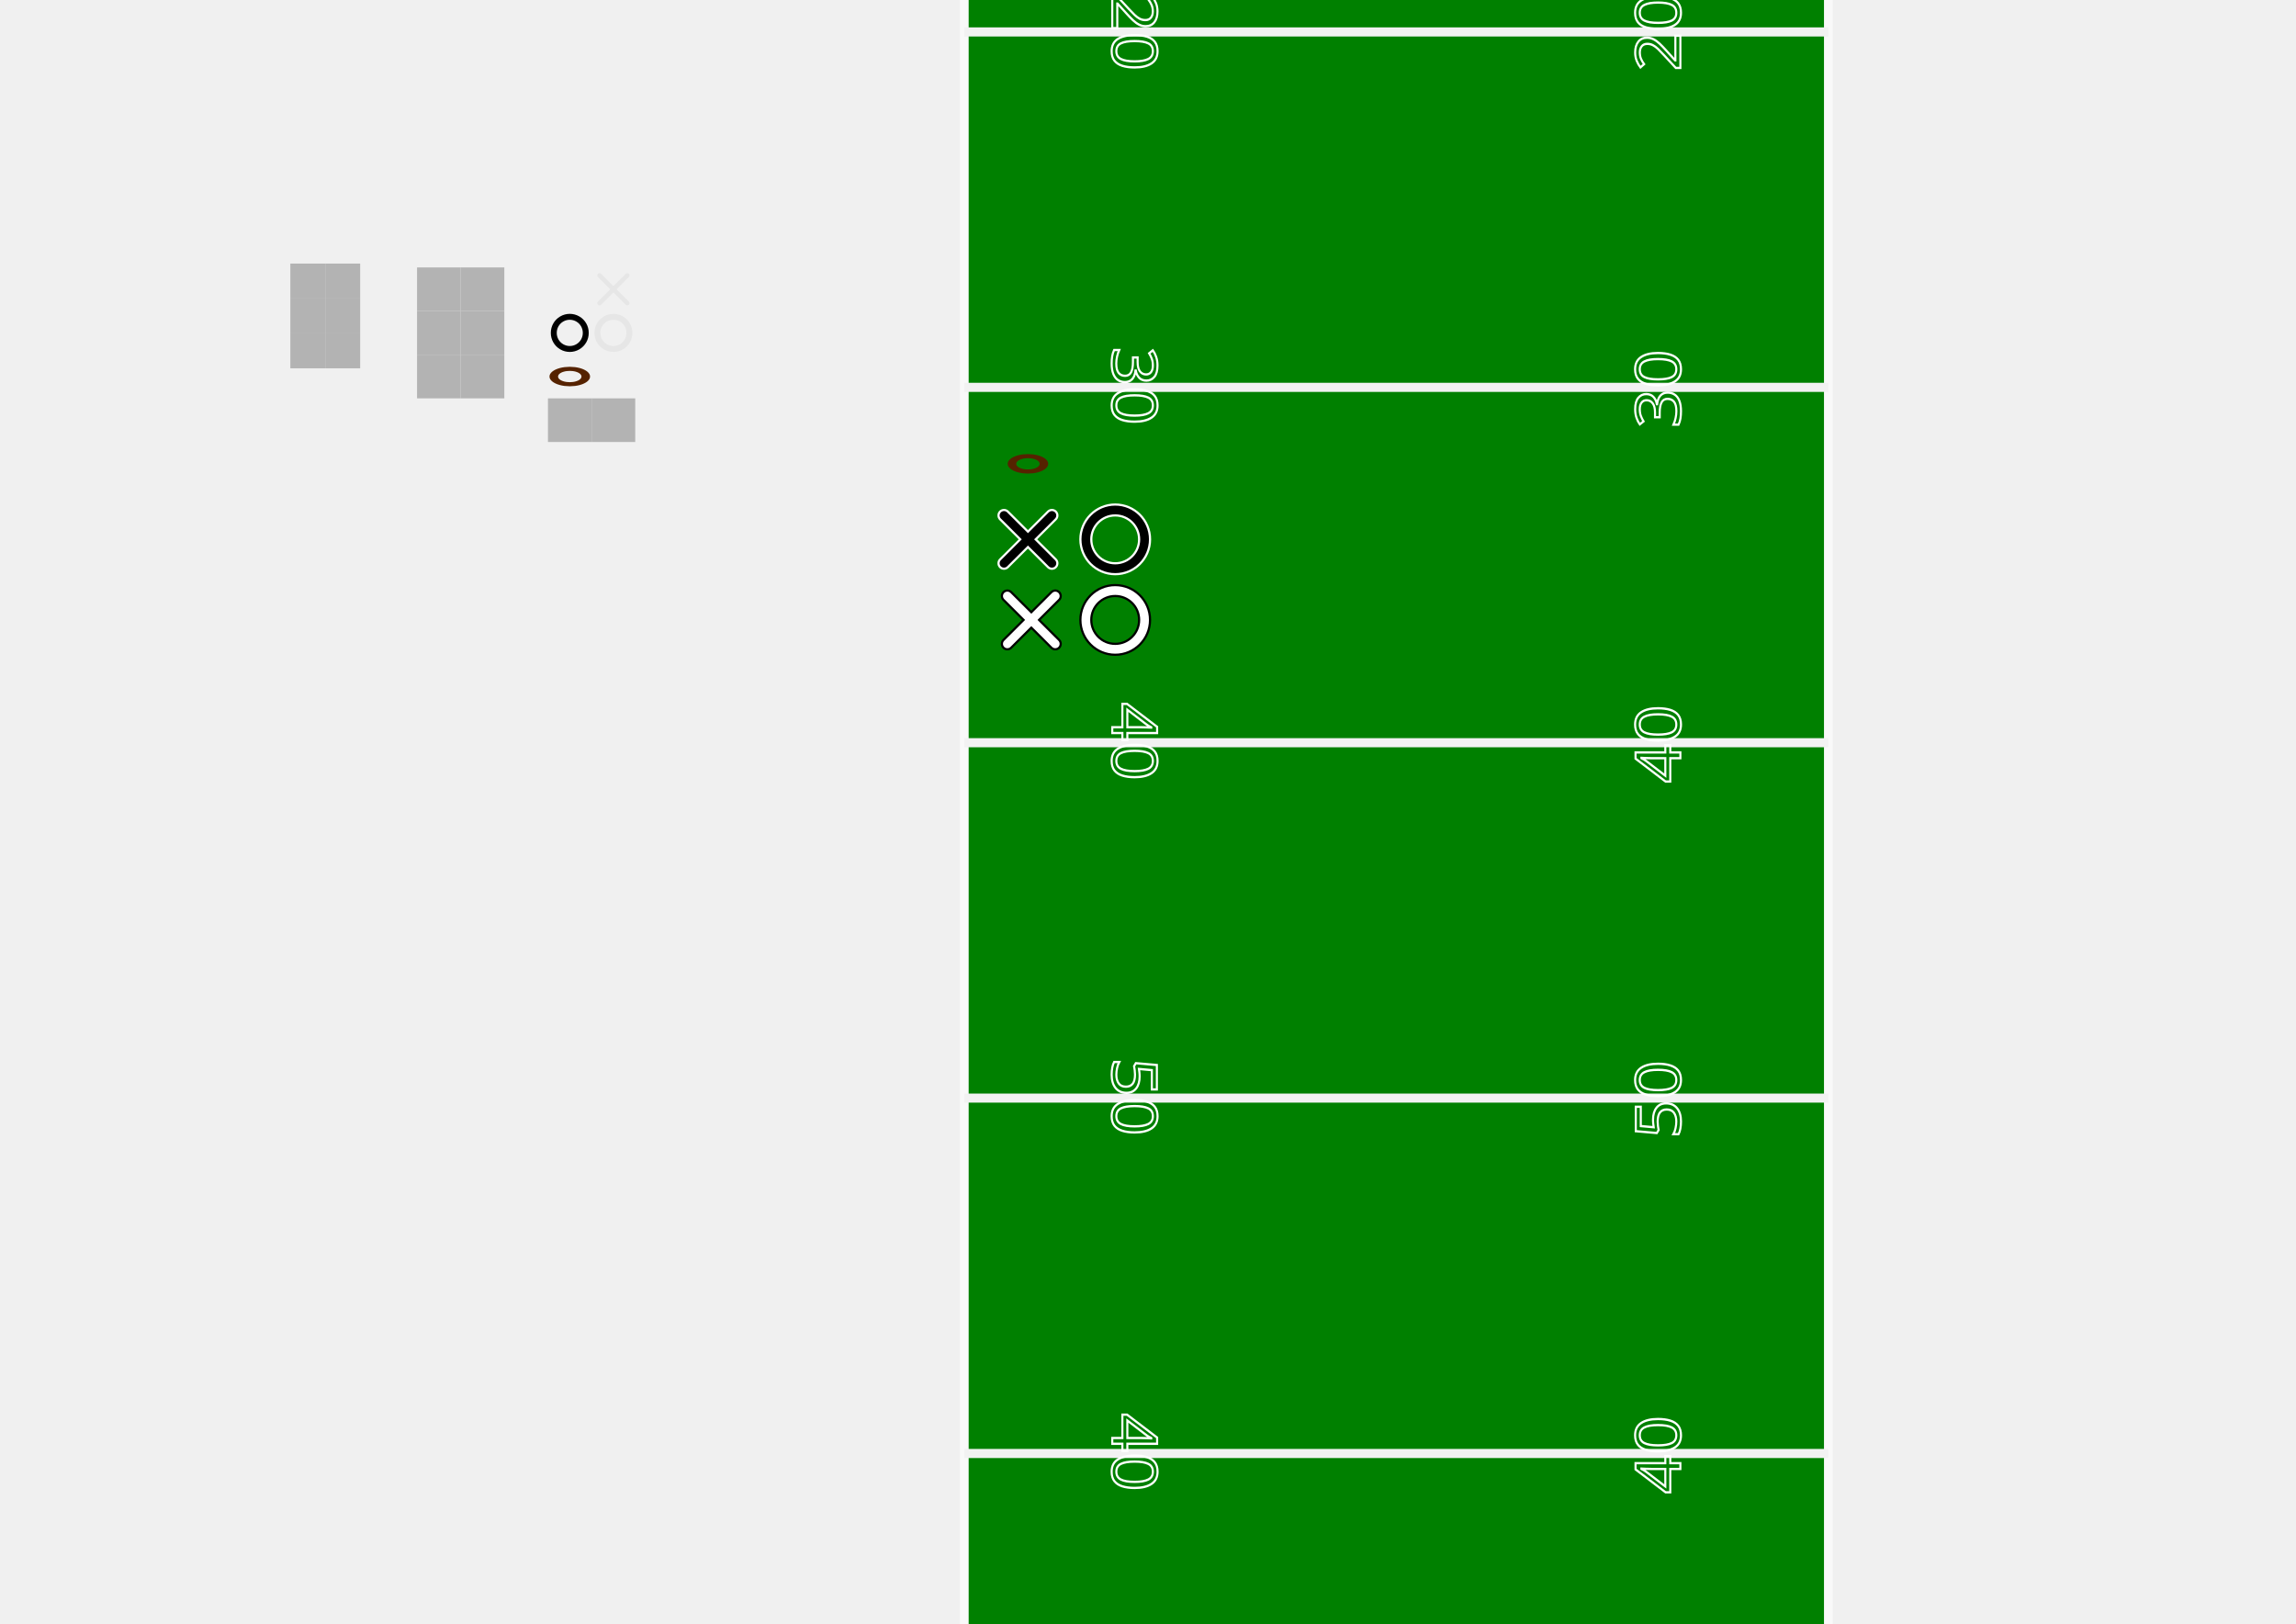
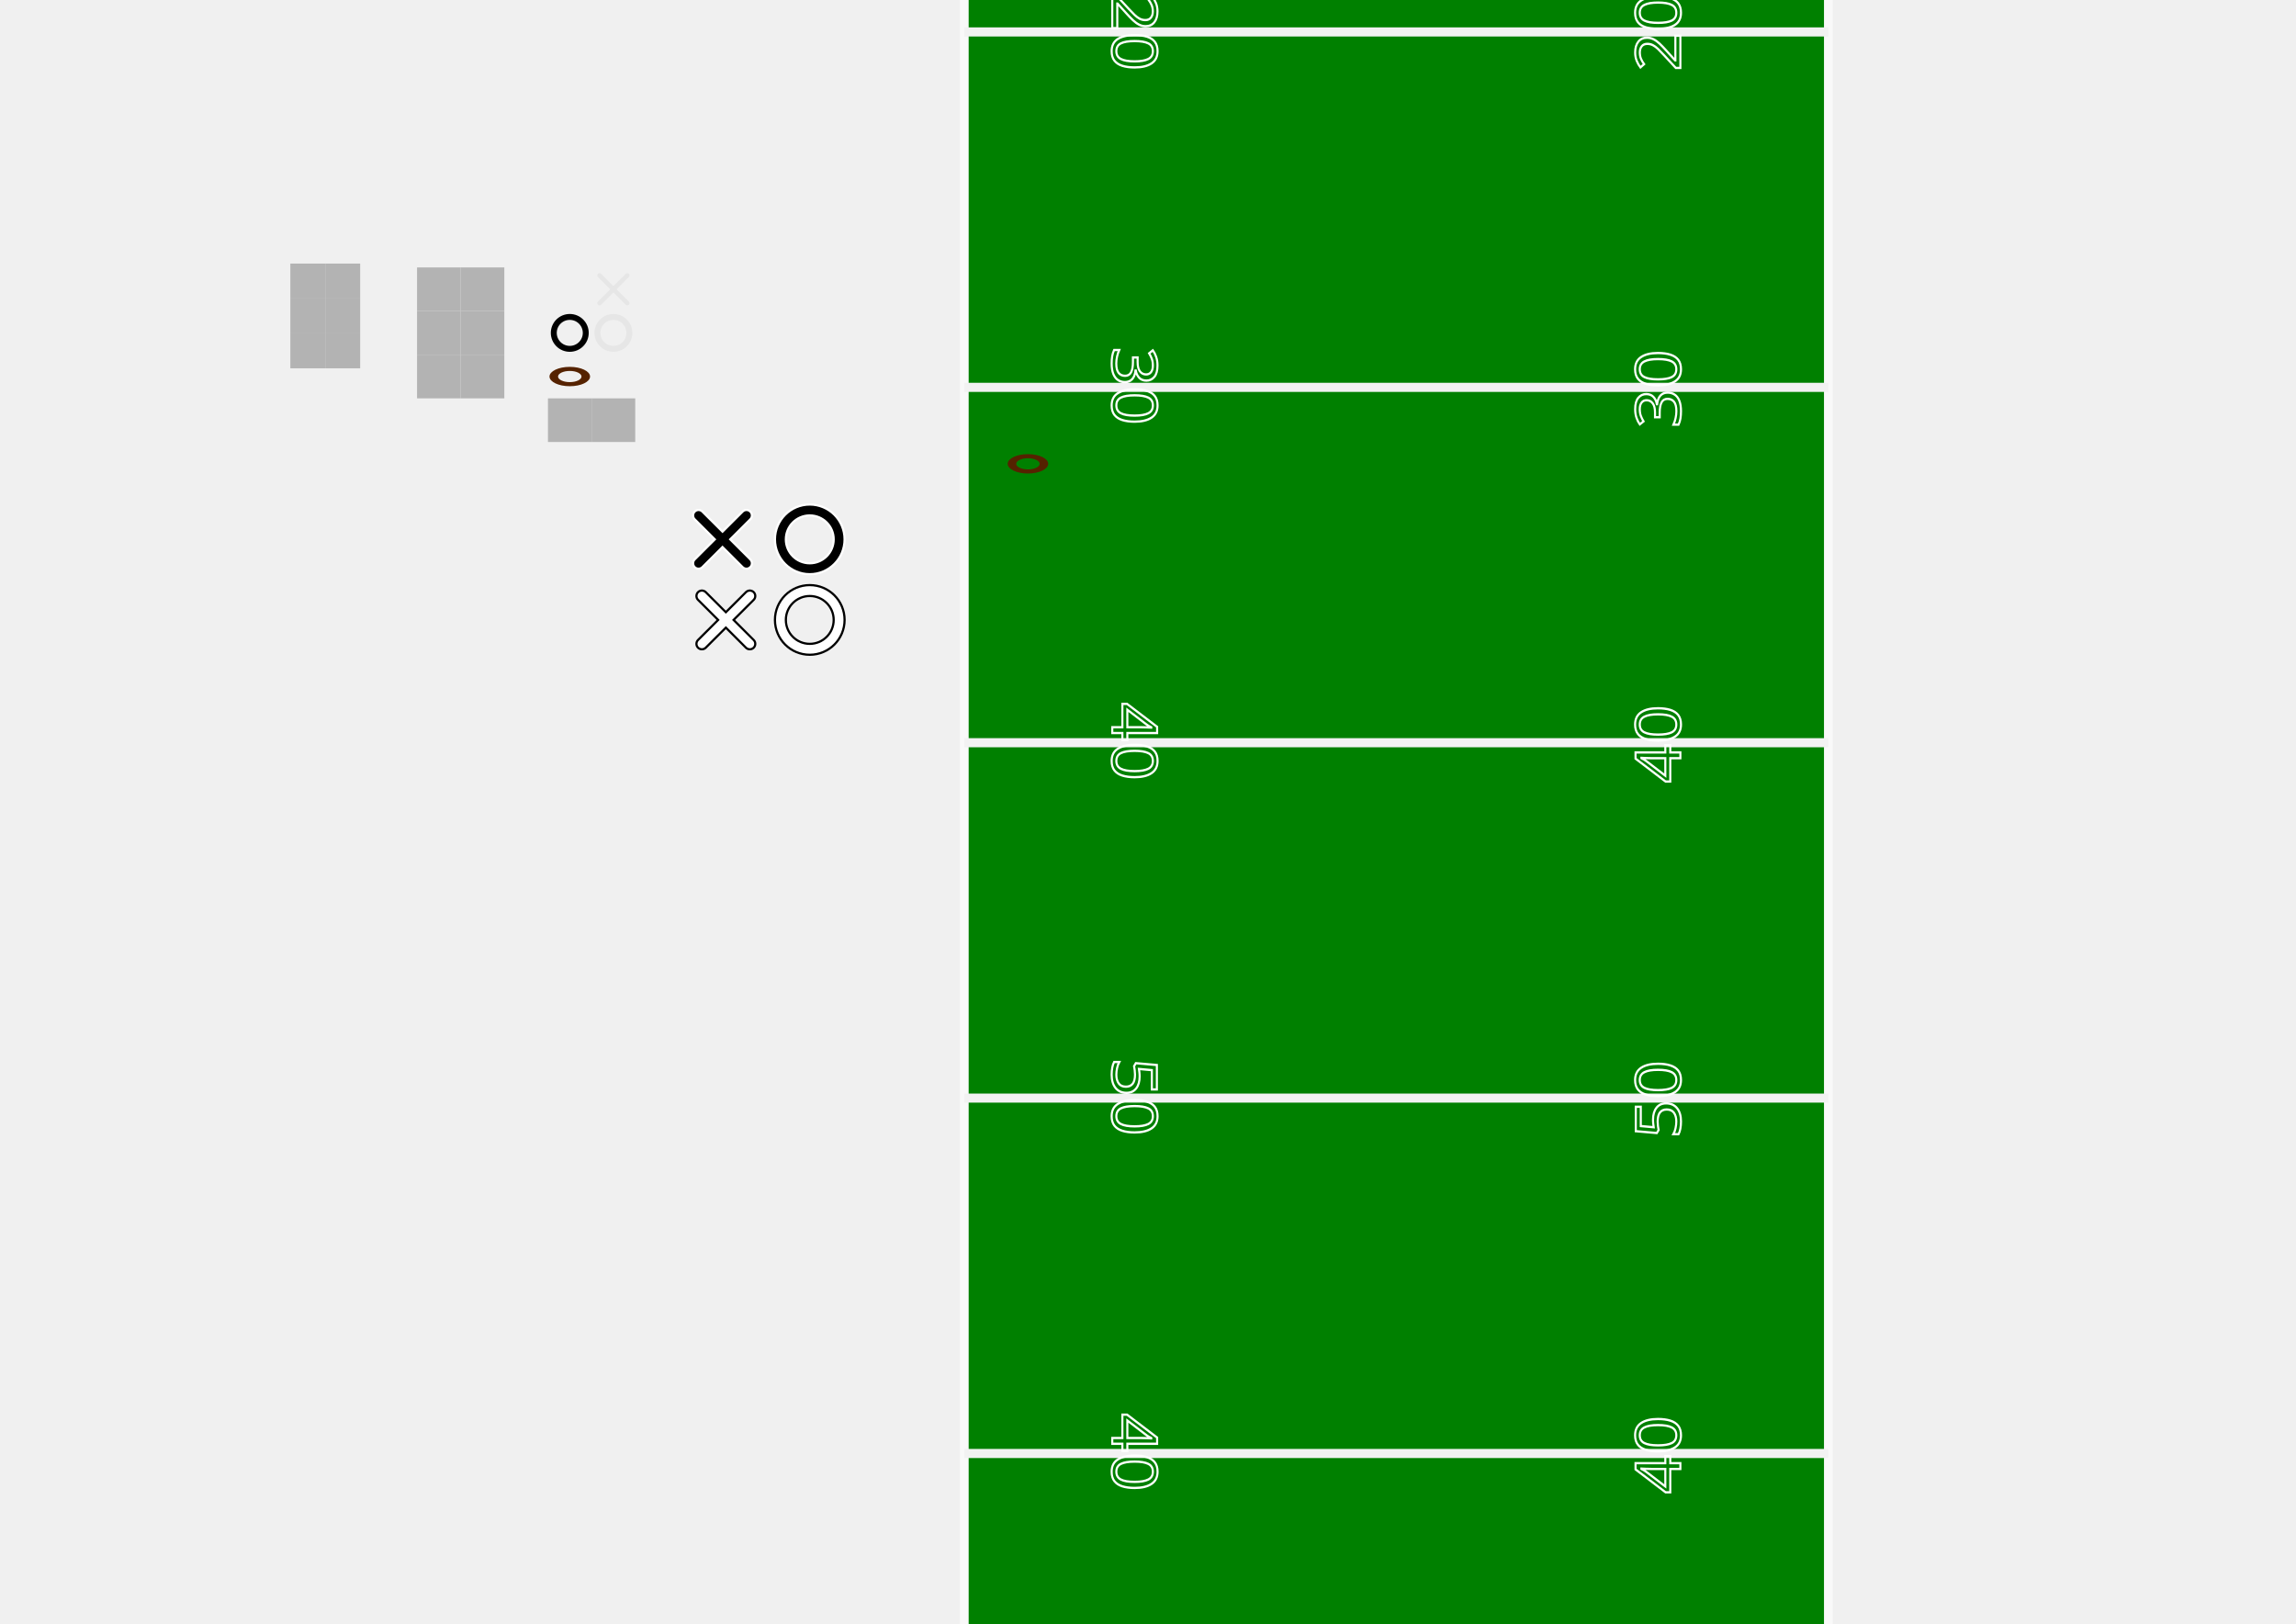
<svg xmlns="http://www.w3.org/2000/svg" width="1052.362" height="744.094" id="svg2" version="1.1">
  <defs id="defs4" />
  <g id="layer1" transform="translate(0,-308.2677)">
    <g id="g3117" transform="matrix(0.4348223,0,0,0.4,87.25897,33.1797)" />
    <g id="g3108" transform="matrix(0.9940357,0,0,0.99878,5.421616,1.775152)">
      <g transform="matrix(0,-1,1,0,-165.1101,1464.105)" id="g4078">
        <rect style="fill:#008000;stroke:#f9f9f9;stroke-width:4.014;stroke-miterlimit:4;stroke-dasharray:none;stroke-dashoffset:0" id="rect3763" width="1650.585" height="398.4" x="-172.765" y="604.296" rx="0" ry="0" />
        <path transform="matrix(0.4348223,0,0,0.4,87.25897,33.1797)" style="fill:#f2f2f2;stroke:#f2f2f2;stroke-width:9.626;stroke-linecap:butt;stroke-linejoin:miter;stroke-miterlimit:4;stroke-opacity:1;stroke-dasharray:none" d="m 2802,1427.791 c 0,996 0,996 0,996" id="path3789" />
        <text transform="matrix(0.4348223,0,0,0.4,87.25897,33.1797)" xml:space="preserve" style="font-size:40px;font-style:normal;font-weight:normal;line-height:125%;letter-spacing:0px;word-spacing:0px;fill:#ffffff;fill-opacity:1;stroke:#ffffff;stroke-width:2.406;font-family:Sans" x="2771.788" y="2253.224" id="text3039">
          <tspan id="tspan3041" x="2771.788" y="2253.224" style="font-size:72px;font-style:normal;font-variant:normal;font-weight:normal;font-stretch:normal;fill:none;stroke-width:2.406;font-family:CollegiateHeavyOutline;-inkscape-font-specification:CollegiateHeavyOutline">10</tspan>
        </text>
        <text transform="matrix(-0.4348223,0,0,-0.4,87.25897,33.1797)" xml:space="preserve" style="font-size:40px;font-style:normal;font-weight:normal;line-height:125%;letter-spacing:0px;word-spacing:0px;fill:#ffffff;fill-opacity:1;stroke:#ffffff;stroke-width:2.406;font-family:Sans" x="-2832.212" y="-1598.358" id="text3043">
          <tspan id="tspan3045" x="-2832.212" y="-1598.358" style="font-size:72px;font-style:normal;font-variant:normal;font-weight:normal;font-stretch:normal;fill:none;stroke-width:2.406;font-family:CollegiateHeavyOutline;-inkscape-font-specification:CollegiateHeavyOutline">10</tspan>
        </text>
        <g id="g3124" transform="matrix(0.4348223,0,0,0.4,54.64746,33.1797)">
          <path id="path3787" d="m 2502,1427.791 c 0,996 0,996 0,996" style="fill:#f2f2f2;stroke:#f2f2f2;stroke-width:9.626;stroke-linecap:butt;stroke-linejoin:miter;stroke-miterlimit:4;stroke-opacity:1;stroke-dasharray:none" />
          <text id="text3035" y="2253.224" x="2460.579" style="font-size:40px;font-style:normal;font-weight:normal;line-height:125%;letter-spacing:0px;word-spacing:0px;fill:#ffffff;fill-opacity:1;stroke:#ffffff;stroke-width:2.406;font-family:Sans" xml:space="preserve">
            <tspan style="font-size:72px;font-style:normal;font-variant:normal;font-weight:normal;font-stretch:normal;fill:none;stroke-width:2.406;font-family:CollegiateHeavyOutline;-inkscape-font-specification:CollegiateHeavyOutline" y="2253.224" x="2460.579" id="tspan3037">20</tspan>
          </text>
          <text transform="scale(-1,-1)" id="text3047" y="-1598.358" x="-2543.421" style="font-size:40px;font-style:normal;font-weight:normal;line-height:125%;letter-spacing:0px;word-spacing:0px;fill:#ffffff;fill-opacity:1;stroke:#ffffff;stroke-width:2.406;font-family:Sans" xml:space="preserve">
            <tspan style="font-size:72px;font-style:normal;font-variant:normal;font-weight:normal;font-stretch:normal;fill:none;stroke-width:2.406;font-family:CollegiateHeavyOutline;-inkscape-font-specification:CollegiateHeavyOutline" y="-1598.358" x="-2543.421" id="tspan3049">20</tspan>
          </text>
        </g>
        <g id="g3131" transform="matrix(0.4348223,0,0,0.4,22.03593,33.1797)">
          <path style="fill:#f2f2f2;stroke:#f2f2f2;stroke-width:9.626;stroke-linecap:butt;stroke-linejoin:miter;stroke-miterlimit:4;stroke-opacity:1;stroke-dasharray:none" d="m 2202,1427.791 c 0,996 0,996 0,996" id="path3785" />
          <text xml:space="preserve" style="font-size:40px;font-style:normal;font-weight:normal;line-height:125%;letter-spacing:0px;word-spacing:0px;fill:#ffffff;fill-opacity:1;stroke:#ffffff;stroke-width:2.406;font-family:Sans" x="2159.384" y="2253.224" id="text3031">
            <tspan id="tspan3033" x="2159.384" y="2253.224" style="font-size:72px;font-style:normal;font-variant:normal;font-weight:normal;font-stretch:normal;fill:none;stroke-width:2.406;font-family:CollegiateHeavyOutline;-inkscape-font-specification:CollegiateHeavyOutline">30</tspan>
          </text>
          <text transform="scale(-1,-1)" xml:space="preserve" style="font-size:40px;font-style:normal;font-weight:normal;line-height:125%;letter-spacing:0px;word-spacing:0px;fill:#ffffff;fill-opacity:1;stroke:#ffffff;stroke-width:2.406;font-family:Sans" x="-2244.616" y="-1598.358" id="text3051">
            <tspan id="tspan3053" x="-2244.616" y="-1598.358" style="font-size:72px;font-style:normal;font-variant:normal;font-weight:normal;font-stretch:normal;fill:none;stroke-width:2.406;font-family:CollegiateHeavyOutline;-inkscape-font-specification:CollegiateHeavyOutline">30</tspan>
          </text>
        </g>
        <g id="g3138" transform="matrix(0.4348223,0,0,0.4,-10.57601,33.1797)">
          <path style="fill:#f2f2f2;stroke:#f2f2f2;stroke-width:9.626;stroke-linecap:butt;stroke-linejoin:miter;stroke-miterlimit:4;stroke-opacity:1;stroke-dasharray:none" d="m 1902,1427.791 c 0,996 0,996 0,996" id="path3773" />
          <text id="text3027" y="2253.224" x="1859.525" style="font-size:40px;font-style:normal;font-weight:normal;line-height:125%;letter-spacing:0px;word-spacing:0px;fill:#ffffff;fill-opacity:1;stroke:#ffffff;stroke-width:2.406;font-family:Sans" xml:space="preserve">
            <tspan style="font-size:72px;font-style:normal;font-variant:normal;font-weight:normal;font-stretch:normal;fill:none;stroke-width:2.406;font-family:CollegiateHeavyOutline;-inkscape-font-specification:CollegiateHeavyOutline" y="2253.224" x="1859.525" id="tspan3029">40</tspan>
          </text>
          <text transform="scale(-1,-1)" id="text3055" y="-1598.358" x="-1944.475" style="font-size:40px;font-style:normal;font-weight:normal;line-height:125%;letter-spacing:0px;word-spacing:0px;fill:#ffffff;fill-opacity:1;stroke:#ffffff;stroke-width:2.406;font-family:Sans" xml:space="preserve">
            <tspan style="font-size:72px;font-style:normal;font-variant:normal;font-weight:normal;font-stretch:normal;fill:none;stroke-width:2.406;font-family:CollegiateHeavyOutline;-inkscape-font-specification:CollegiateHeavyOutline" y="-1598.358" x="-1944.475" id="tspan3057">40</tspan>
          </text>
        </g>
        <g id="g3145" transform="matrix(0.4348223,0,0,0.4,-43.18741,33.1797)">
          <path style="fill:#f2f2f2;stroke:#f2f2f2;stroke-width:9.626;stroke-linecap:butt;stroke-linejoin:miter;stroke-miterlimit:4;stroke-opacity:1;stroke-dasharray:none" d="m 1602,1427.791 c 0,996 0,996 0,996" id="path3777" />
          <text id="text3023" y="2253.224" x="1559.384" style="font-size:40px;font-style:normal;font-weight:normal;line-height:125%;letter-spacing:0px;word-spacing:0px;fill:#ffffff;fill-opacity:1;stroke:#ffffff;stroke-width:2.406;font-family:Sans" xml:space="preserve">
            <tspan style="font-size:72px;font-style:normal;font-variant:normal;font-weight:normal;font-stretch:normal;fill:none;stroke-width:2.406;font-family:CollegiateHeavyOutline;-inkscape-font-specification:CollegiateHeavyOutline" y="2253.224" x="1559.384" id="tspan3025">50</tspan>
          </text>
          <text transform="scale(-1,-1)" xml:space="preserve" style="font-size:40px;font-style:normal;font-weight:normal;line-height:125%;letter-spacing:0px;word-spacing:0px;fill:#ffffff;fill-opacity:1;stroke:#ffffff;stroke-width:2.406;font-family:Sans" x="-1644.616" y="-1598.358" id="text3059">
            <tspan id="tspan3061" x="-1644.616" y="-1598.358" style="font-size:72px;font-style:normal;font-variant:normal;font-weight:normal;font-stretch:normal;fill:none;stroke-width:2.406;font-family:CollegiateHeavyOutline;-inkscape-font-specification:CollegiateHeavyOutline">50</tspan>
          </text>
        </g>
        <g id="g3152" transform="matrix(0.4348223,0,0,0.4,-75.79935,33.1797)">
          <path id="path3779" d="m 1302,1427.791 c 0,996 0,996 0,996" style="fill:#f2f2f2;stroke:#f2f2f2;stroke-width:9.626;stroke-linecap:butt;stroke-linejoin:miter;stroke-miterlimit:4;stroke-opacity:1;stroke-dasharray:none" />
          <text xml:space="preserve" style="font-size:40px;font-style:normal;font-weight:normal;line-height:125%;letter-spacing:0px;word-spacing:0px;fill:#ffffff;fill-opacity:1;stroke:#ffffff;stroke-width:2.406;font-family:Sans" x="1259.525" y="2253.224" id="text3019">
            <tspan id="tspan3021" x="1259.525" y="2253.224" style="font-size:72px;font-style:normal;font-variant:normal;font-weight:normal;font-stretch:normal;fill:none;stroke-width:2.406;font-family:CollegiateHeavyOutline;-inkscape-font-specification:CollegiateHeavyOutline">40</tspan>
          </text>
          <text transform="scale(-1,-1)" xml:space="preserve" style="font-size:40px;font-style:normal;font-weight:normal;line-height:125%;letter-spacing:0px;word-spacing:0px;fill:#ffffff;fill-opacity:1;stroke:#ffffff;stroke-width:2.406;font-family:Sans" x="-1344.475" y="-1598.358" id="text3063">
            <tspan id="tspan3065" x="-1344.475" y="-1598.358" style="font-size:72px;font-style:normal;font-variant:normal;font-weight:normal;font-stretch:normal;fill:none;stroke-width:2.406;font-family:CollegiateHeavyOutline;-inkscape-font-specification:CollegiateHeavyOutline">40</tspan>
          </text>
        </g>
        <g id="g3159" transform="matrix(0.4348223,0,0,0.4,-108.4107,33.1797)">
          <path style="fill:#f2f2f2;stroke:#f2f2f2;stroke-width:9.626;stroke-linecap:butt;stroke-linejoin:miter;stroke-miterlimit:4;stroke-opacity:1;stroke-dasharray:none" d="m 1002,1427.791 c 0,996 0,996 0,996" id="path3781" />
          <text id="text3015" y="2253.224" x="959.384" style="font-size:40px;font-style:normal;font-weight:normal;line-height:125%;letter-spacing:0px;word-spacing:0px;fill:#ffffff;fill-opacity:1;stroke:#ffffff;stroke-width:2.406;font-family:Sans" xml:space="preserve">
            <tspan style="font-size:72px;font-style:normal;font-variant:normal;font-weight:normal;font-stretch:normal;fill:none;stroke-width:2.406;font-family:CollegiateHeavyOutline;-inkscape-font-specification:CollegiateHeavyOutline" y="2253.224" x="959.384" id="tspan3017">30</tspan>
          </text>
          <text transform="scale(-1,-1)" id="text3067" y="-1598.358" x="-1044.616" style="font-size:40px;font-style:normal;font-weight:normal;line-height:125%;letter-spacing:0px;word-spacing:0px;fill:#ffffff;fill-opacity:1;stroke:#ffffff;stroke-width:2.406;font-family:Sans" xml:space="preserve">
            <tspan style="font-size:72px;font-style:normal;font-variant:normal;font-weight:normal;font-stretch:normal;fill:none;stroke-width:2.406;font-family:CollegiateHeavyOutline;-inkscape-font-specification:CollegiateHeavyOutline" y="-1598.358" x="-1044.616" id="tspan3069">30</tspan>
          </text>
        </g>
        <g id="g3166" transform="matrix(0.4348223,0,0,0.4,-141.0225,33.1797)">
          <path id="path3783" d="m 702,1427.791 c 0,996 0,996 0,996" style="fill:#f2f2f2;stroke:#f2f2f2;stroke-width:9.626;stroke-linecap:butt;stroke-linejoin:miter;stroke-miterlimit:4;stroke-opacity:1;stroke-dasharray:none" />
          <text xml:space="preserve" style="font-size:40px;font-style:normal;font-weight:normal;line-height:125%;letter-spacing:0px;word-spacing:0px;fill:#ffffff;fill-opacity:1;stroke:#ffffff;stroke-width:2.406;font-family:Sans" x="660.579" y="2253.224" id="text3011">
            <tspan id="tspan3013" x="660.579" y="2253.224" style="font-size:72px;font-style:normal;font-variant:normal;font-weight:normal;font-stretch:normal;fill:none;stroke-width:2.406;font-family:CollegiateHeavyOutline;-inkscape-font-specification:CollegiateHeavyOutline">20</tspan>
          </text>
          <text transform="scale(-1,-1)" xml:space="preserve" style="font-size:40px;font-style:normal;font-weight:normal;line-height:125%;letter-spacing:0px;word-spacing:0px;fill:#ffffff;fill-opacity:1;stroke:#ffffff;stroke-width:2.406;font-family:Sans" x="-743.421" y="-1598.358" id="text3071">
            <tspan id="tspan3073" x="-743.421" y="-1598.358" style="font-size:72px;font-style:normal;font-variant:normal;font-weight:normal;font-stretch:normal;fill:none;stroke-width:2.406;font-family:CollegiateHeavyOutline;-inkscape-font-specification:CollegiateHeavyOutline">20</tspan>
          </text>
        </g>
        <path style="fill:#f2f2f2;stroke:#f2f2f2;stroke-width:4.014;stroke-linecap:butt;stroke-linejoin:miter;stroke-miterlimit:4;stroke-opacity:1;stroke-dasharray:none" d="m 1.164,604.296 c 0,398.4 0,398.4 0,398.4" id="path3769" />
        <text xml:space="preserve" style="font-size:16.682px;font-style:normal;font-weight:normal;line-height:125%;letter-spacing:0px;word-spacing:0px;fill:#ffffff;fill-opacity:1;stroke:#ffffff;stroke-width:1.004;font-family:Sans" x="-11.483" y="974.296" id="text3007" transform="scale(1.04262,0.9591226)">
          <tspan id="tspan3009" x="-11.483" y="974.296" style="font-size:30.027px;font-style:normal;font-variant:normal;font-weight:normal;font-stretch:normal;fill:none;stroke-width:1.004;font-family:CollegiateHeavyOutline;-inkscape-font-specification:CollegiateHeavyOutline">10</tspan>
        </text>
        <text xml:space="preserve" style="font-size:16.682px;font-style:normal;font-weight:normal;line-height:125%;letter-spacing:0px;word-spacing:0px;fill:#ffffff;fill-opacity:1;stroke:#ffffff;stroke-width:1.004;font-family:Sans" x="-13.716" y="-701.185" id="text3075" transform="scale(-1.04262,-0.9591226)">
          <tspan id="tspan3077" x="-13.716" y="-701.185" style="font-size:30.027px;font-style:normal;font-variant:normal;font-weight:normal;font-stretch:normal;fill:none;stroke-width:1.004;font-family:CollegiateHeavyOutline;-inkscape-font-specification:CollegiateHeavyOutline">10</tspan>
        </text>
        <rect style="fill:#008000;stroke:#ffffff;stroke-width:4.014;stroke-miterlimit:4;stroke-dasharray:none;stroke-dashoffset:0" id="rect3180" width="172.19" height="398.4" x="-346.694" y="604.296" />
        <rect y="604.296" x="1479.56" height="398.4" width="172.19" id="rect3950" style="fill:#008000;stroke:#ffffff;stroke-width:4.014;stroke-miterlimit:4;stroke-dasharray:none;stroke-dashoffset:0" />
      </g>
    </g>
    <g id="g3950" transform="matrix(1.013776,0,0,1.004402,-3.298232,-0.8570585)" style="fill:none;stroke:none">
      <rect style="fill:none;stroke:none;stroke-width:3.964;stroke-miterlimit:4;stroke-dasharray:none" id="rect3059" width="13.511" height="13.763" x="202.536" y="477.207" />
      <rect y="459.207" x="202.536" height="13.763" width="13.511" id="rect3061" style="fill:none;stroke:none;stroke-width:3.964;stroke-miterlimit:4;stroke-dasharray:none" />
      <rect style="fill:none;stroke:none;stroke-width:3.964;stroke-miterlimit:4;stroke-dasharray:none" id="rect3063" width="13.511" height="13.763" x="220.536" y="459.207" />
      <rect y="477.207" x="220.536" height="13.763" width="13.511" id="rect3065" style="fill:none;stroke:none;stroke-width:3.964;stroke-miterlimit:4;stroke-dasharray:none" />
      <rect style="fill:none;stroke:none;stroke-width:3.964;stroke-miterlimit:4;stroke-dasharray:none" id="rect3067" width="13.511" height="13.763" x="220.536" y="495.207" />
      <rect y="495.207" x="202.536" height="13.763" width="13.511" id="rect3069" style="fill:none;stroke:none;stroke-width:3.964;stroke-miterlimit:4;stroke-dasharray:none" />
    </g>
    <g id="g3848">
      <rect y="429.053" x="133.077" height="16" width="16" id="rect3068" style="fill:#b3b3b3;stroke:none" />
      <rect style="fill:#b3b3b3;stroke:none" id="rect3838" width="16" height="16" x="149.077" y="429.053" />
      <rect style="fill:#b3b3b3;stroke:none" id="rect3840" width="16" height="16" x="133.077" y="445.053" />
      <rect y="445.053" x="149.077" height="16" width="16" id="rect3842" style="fill:#b3b3b3;stroke:none" />
      <rect style="fill:#b3b3b3;stroke:none" id="rect3844" width="16" height="16" x="133.077" y="461.053" />
      <rect y="461.053" x="149.077" height="16" width="16" id="rect3846" style="fill:#b3b3b3;stroke:none" />
    </g>
    <rect style="fill:#b3b3b3;fill-opacity:1;stroke:none" id="rect3856" width="20" height="20" x="191.154" y="430.822" />
    <rect y="430.822" x="211.154" height="20" width="20" id="rect3858" style="fill:#b3b3b3;fill-opacity:1;stroke:none" />
    <rect y="450.822" x="191.154" height="20" width="20" id="rect3860" style="fill:#b3b3b3;fill-opacity:1;stroke:none" />
    <rect style="fill:#b3b3b3;fill-opacity:1;stroke:none" id="rect3862" width="20" height="20" x="211.154" y="450.822" />
    <rect style="fill:#b3b3b3;fill-opacity:1;stroke:none" id="rect3864" width="20" height="20" x="191.154" y="470.822" />
    <rect y="470.822" x="211.154" height="20" width="20" id="rect3866" style="fill:#b3b3b3;fill-opacity:1;stroke:none" />
-     <path style="fill:none;stroke:#000000;stroke-width:6.093;stroke-miterlimit:4;stroke-dasharray:none;stroke-dashoffset:0" id="path3755" d="m 204.286,309.094 a 16.429,16.429 0 1 1 -32.857,0 16.429,16.429 0 1 1 32.857,0 z" transform="matrix(0.4460703,0,0,0.4451007,177.3568,323.2441)" />
-     <path transform="matrix(0.4460703,0,0,0.2128743,177.3568,415.024)" d="m 204.286,309.094 a 16.429,16.429 0 1 1 -32.857,0 16.429,16.429 0 1 1 32.857,0 z" id="path3757" style="fill:none;stroke:#552200;stroke-width:8.811;stroke-miterlimit:4;stroke-dasharray:none;stroke-dashoffset:0" />
-     <path transform="matrix(0.4460703,0,0,0.4451007,197.3568,323.2441)" d="m 204.286,309.094 a 16.429,16.429 0 1 1 -32.857,0 16.429,16.429 0 1 1 32.857,0 z" id="path3761" style="fill:none;stroke:#e6e6e6;stroke-width:6.093;stroke-miterlimit:4;stroke-dasharray:none;stroke-dashoffset:0" />
+     <path style="fill:none;stroke:#000000;stroke-width:6.093;stroke-miterlimit:4;stroke-dasharray:none;stroke-dashoffset:0" id="path3755" d="m 204.286,309.094 c 0,9.073 -7.355,16.429 -16.429,16.429 -9.073,0 -16.429,-7.355 -16.429,-16.429 0,-9.073 7.355,-16.429 16.429,-16.429 9.073,0 16.429,7.355 16.429,16.429 z" transform="matrix(0.4460703,0,0,0.4451007,177.3568,323.2441)" />
+     <path transform="matrix(0.4460703,0,0,0.2128743,177.3568,415.024)" d="m 204.286,309.094 c 0,9.073 -7.355,16.429 -16.429,16.429 -9.073,0 -16.429,-7.355 -16.429,-16.429 0,-9.073 7.355,-16.429 16.429,-16.429 9.073,0 16.429,7.355 16.429,16.429 z" id="path3757" style="fill:none;stroke:#552200;stroke-width:8.811;stroke-miterlimit:4;stroke-dasharray:none;stroke-dashoffset:0" />
+     <path transform="matrix(0.4460703,0,0,0.4451007,197.3568,323.2441)" d="m 204.286,309.094 c 0,9.073 -7.355,16.429 -16.429,16.429 -9.073,0 -16.429,-7.355 -16.429,-16.429 0,-9.073 7.355,-16.429 16.429,-16.429 9.073,0 16.429,7.355 16.429,16.429 z" id="path3761" style="fill:none;stroke:#e6e6e6;stroke-width:6.093;stroke-miterlimit:4;stroke-dasharray:none;stroke-dashoffset:0" />
    <g transform="matrix(0.6856738,0,0,0.6841835,161.6512,135.7219)" id="g3858" style="fill:#112b00;fill-opacity:1;stroke:#e6e6e6;stroke-width:0.991;stroke-opacity:1">
      <path style="fill:#112b00;fill-opacity:1;stroke:#e6e6e6;stroke-width:2.973;stroke-linecap:round;stroke-linejoin:miter;stroke-miterlimit:4;stroke-opacity:1;stroke-dasharray:none;stroke-dashoffset:0" d="m 165,455.219 18.571,-18.571" id="path3860" />
      <path id="path3862" d="m 165,436.648 18.571,18.571" style="fill:#112b00;fill-opacity:1;stroke:#e6e6e6;stroke-width:2.973;stroke-linecap:round;stroke-linejoin:miter;stroke-miterlimit:4;stroke-opacity:1;stroke-dasharray:none;stroke-dashoffset:0" />
    </g>
-     <path style="fill:none;stroke:#552200;stroke-width:8.811;stroke-miterlimit:4;stroke-dasharray:none;stroke-dashoffset:0" id="path3088" d="m 204.286,309.094 a 16.429,16.429 0 1 1 -32.857,0 16.429,16.429 0 1 1 32.857,0 z" transform="matrix(0.4460703,0,0,0.2128743,387.3568,455.024)" />
+     <path style="fill:none;stroke:#552200;stroke-width:8.811;stroke-miterlimit:4;stroke-dasharray:none;stroke-dashoffset:0" id="path3088" d="m 204.286,309.094 c 0,9.073 -7.355,16.429 -16.429,16.429 -9.073,0 -16.429,-7.355 -16.429,-16.429 0,-9.073 7.355,-16.429 16.429,-16.429 9.073,0 16.429,7.355 16.429,16.429 z" transform="matrix(0.4460703,0,0,0.2128743,387.3568,455.024)" />
    <rect style="fill:none;stroke:none" id="rect3066" width="53.846" height="27.308" x="177.308" y="97.554" transform="translate(0,308.2677)" />
    <rect y="490.822" x="251.154" height="20" width="20" id="rect3882" style="fill:#b3b3b3;fill-opacity:1;stroke:none" />
    <rect style="fill:#b3b3b3;fill-opacity:1;stroke:none" id="rect3884" width="20" height="20" x="271.154" y="490.822" />
-     <g id="g3972">
+     <g id="g3972" transform="translate(-140,0)">
      <g id="g3960">
        <g id="g3890" transform="translate(320,40)">
          <path transform="translate(0,308.2677)" d="m 204.616,244.093 c 0,7.435 -6.027,13.462 -13.462,13.462 -7.435,0 -13.462,-6.027 -13.462,-13.462 0,-7.435 6.027,-13.462 13.462,-13.462 7.435,0 13.462,6.027 13.462,13.462 z" id="path3886" style="fill:none;stroke:#000000;stroke-width:6;stroke-linecap:round;stroke-miterlimit:4;stroke-opacity:1;stroke-dasharray:none;stroke-dashoffset:0" />
          <path style="fill:none;stroke:#ffffff;stroke-width:4;stroke-linecap:round;stroke-miterlimit:4;stroke-opacity:1;stroke-dasharray:none;stroke-dashoffset:0" id="path3888" d="m 204.616,244.093 c 0,7.435 -6.027,13.462 -13.462,13.462 -7.435,0 -13.462,-6.027 -13.462,-13.462 0,-7.435 6.027,-13.462 13.462,-13.462 7.435,0 13.462,6.027 13.462,13.462 z" transform="translate(0,308.2677)" />
        </g>
        <g id="g3912" transform="translate(0,41.53083)">
          <g style="fill:#ffffff;stroke:#000000;stroke-width:5.078;stroke-miterlimit:4;stroke-dasharray:none" transform="matrix(1.182716,0,0,1.180404,266.5622,24.44838)" id="g3854">
            <path style="fill:#ffffff;fill-opacity:1;stroke:#000000;stroke-width:5.078;stroke-linecap:round;stroke-linejoin:miter;stroke-miterlimit:4;stroke-opacity:1;stroke-dasharray:none;stroke-dashoffset:0" d="m 165,455.219 18.571,-18.571" id="path3850" />
            <path id="path3852" d="m 165,436.648 18.571,18.571" style="fill:#ffffff;fill-opacity:1;stroke:#000000;stroke-width:5.078;stroke-linecap:round;stroke-linejoin:miter;stroke-miterlimit:4;stroke-opacity:1;stroke-dasharray:none;stroke-dashoffset:0" />
          </g>
          <g id="g3906" transform="matrix(1.182716,0,0,1.180404,266.5622,24.44838)" style="fill:none;stroke:#ffffff;stroke-width:3.385;stroke-miterlimit:4;stroke-dasharray:none">
            <path id="path3908" d="m 165,455.219 18.571,-18.571" style="fill:none;stroke:#ffffff;stroke-width:3.385;stroke-linecap:round;stroke-linejoin:miter;stroke-miterlimit:4;stroke-opacity:1;stroke-dasharray:none;stroke-dashoffset:0" />
            <path style="fill:none;stroke:#ffffff;stroke-width:3.385;stroke-linecap:round;stroke-linejoin:miter;stroke-miterlimit:4;stroke-opacity:1;stroke-dasharray:none;stroke-dashoffset:0" d="m 165,436.648 18.571,18.571" id="path3910" />
          </g>
        </g>
      </g>
      <g transform="translate(0,23.07686)" id="g3948">
        <g id="g3902" transform="translate(240,-20)">
          <path transform="translate(80,308.2677)" d="m 204.616,244.093 c 0,7.435 -6.027,13.462 -13.462,13.462 -7.435,0 -13.462,-6.027 -13.462,-13.462 0,-7.435 6.027,-13.462 13.462,-13.462 7.435,0 13.462,6.027 13.462,13.462 z" id="path3898" style="fill:none;stroke:#ffffff;stroke-width:6;stroke-linecap:round;stroke-miterlimit:4;stroke-opacity:1;stroke-dasharray:none;stroke-dashoffset:0" />
          <path style="fill:none;stroke:#000000;stroke-width:4;stroke-linecap:round;stroke-miterlimit:4;stroke-opacity:1;stroke-dasharray:none;stroke-dashoffset:0" id="path3896" d="m 204.616,244.093 c 0,7.435 -6.027,13.462 -13.462,13.462 -7.435,0 -13.462,-6.027 -13.462,-13.462 0,-7.435 6.027,-13.462 13.462,-13.462 7.435,0 13.462,6.027 13.462,13.462 z" transform="translate(80,308.2677)" />
        </g>
        <g id="g3940" transform="translate(-1.538441,-60)">
          <g id="g3922" transform="matrix(1.182716,0,0,1.180404,266.5622,65.97921)" style="fill:#ffffff;stroke:#ffffff;stroke-width:5.078;stroke-miterlimit:4;stroke-dasharray:none">
            <path id="path3924" d="m 165,455.219 18.571,-18.571" style="fill:#ffffff;fill-opacity:1;stroke:#ffffff;stroke-width:5.078;stroke-linecap:round;stroke-linejoin:miter;stroke-miterlimit:4;stroke-opacity:1;stroke-dasharray:none;stroke-dashoffset:0" />
            <path style="fill:#ffffff;fill-opacity:1;stroke:#ffffff;stroke-width:5.078;stroke-linecap:round;stroke-linejoin:miter;stroke-miterlimit:4;stroke-opacity:1;stroke-dasharray:none;stroke-dashoffset:0" d="m 165,436.648 18.571,18.571" id="path3926" />
          </g>
          <g style="fill:none;stroke:#000000;stroke-width:3.385;stroke-miterlimit:4;stroke-dasharray:none" transform="matrix(1.182716,0,0,1.180404,266.5622,65.97921)" id="g3928">
            <path style="fill:none;stroke:#000000;stroke-width:3.385;stroke-linecap:round;stroke-linejoin:miter;stroke-miterlimit:4;stroke-opacity:1;stroke-dasharray:none;stroke-dashoffset:0" d="m 165,455.219 18.571,-18.571" id="path3930" />
            <path id="path3932" d="m 165,436.648 18.571,18.571" style="fill:none;stroke:#000000;stroke-width:3.385;stroke-linecap:round;stroke-linejoin:miter;stroke-miterlimit:4;stroke-opacity:1;stroke-dasharray:none;stroke-dashoffset:0" />
          </g>
        </g>
      </g>
    </g>
  </g>
</svg>
